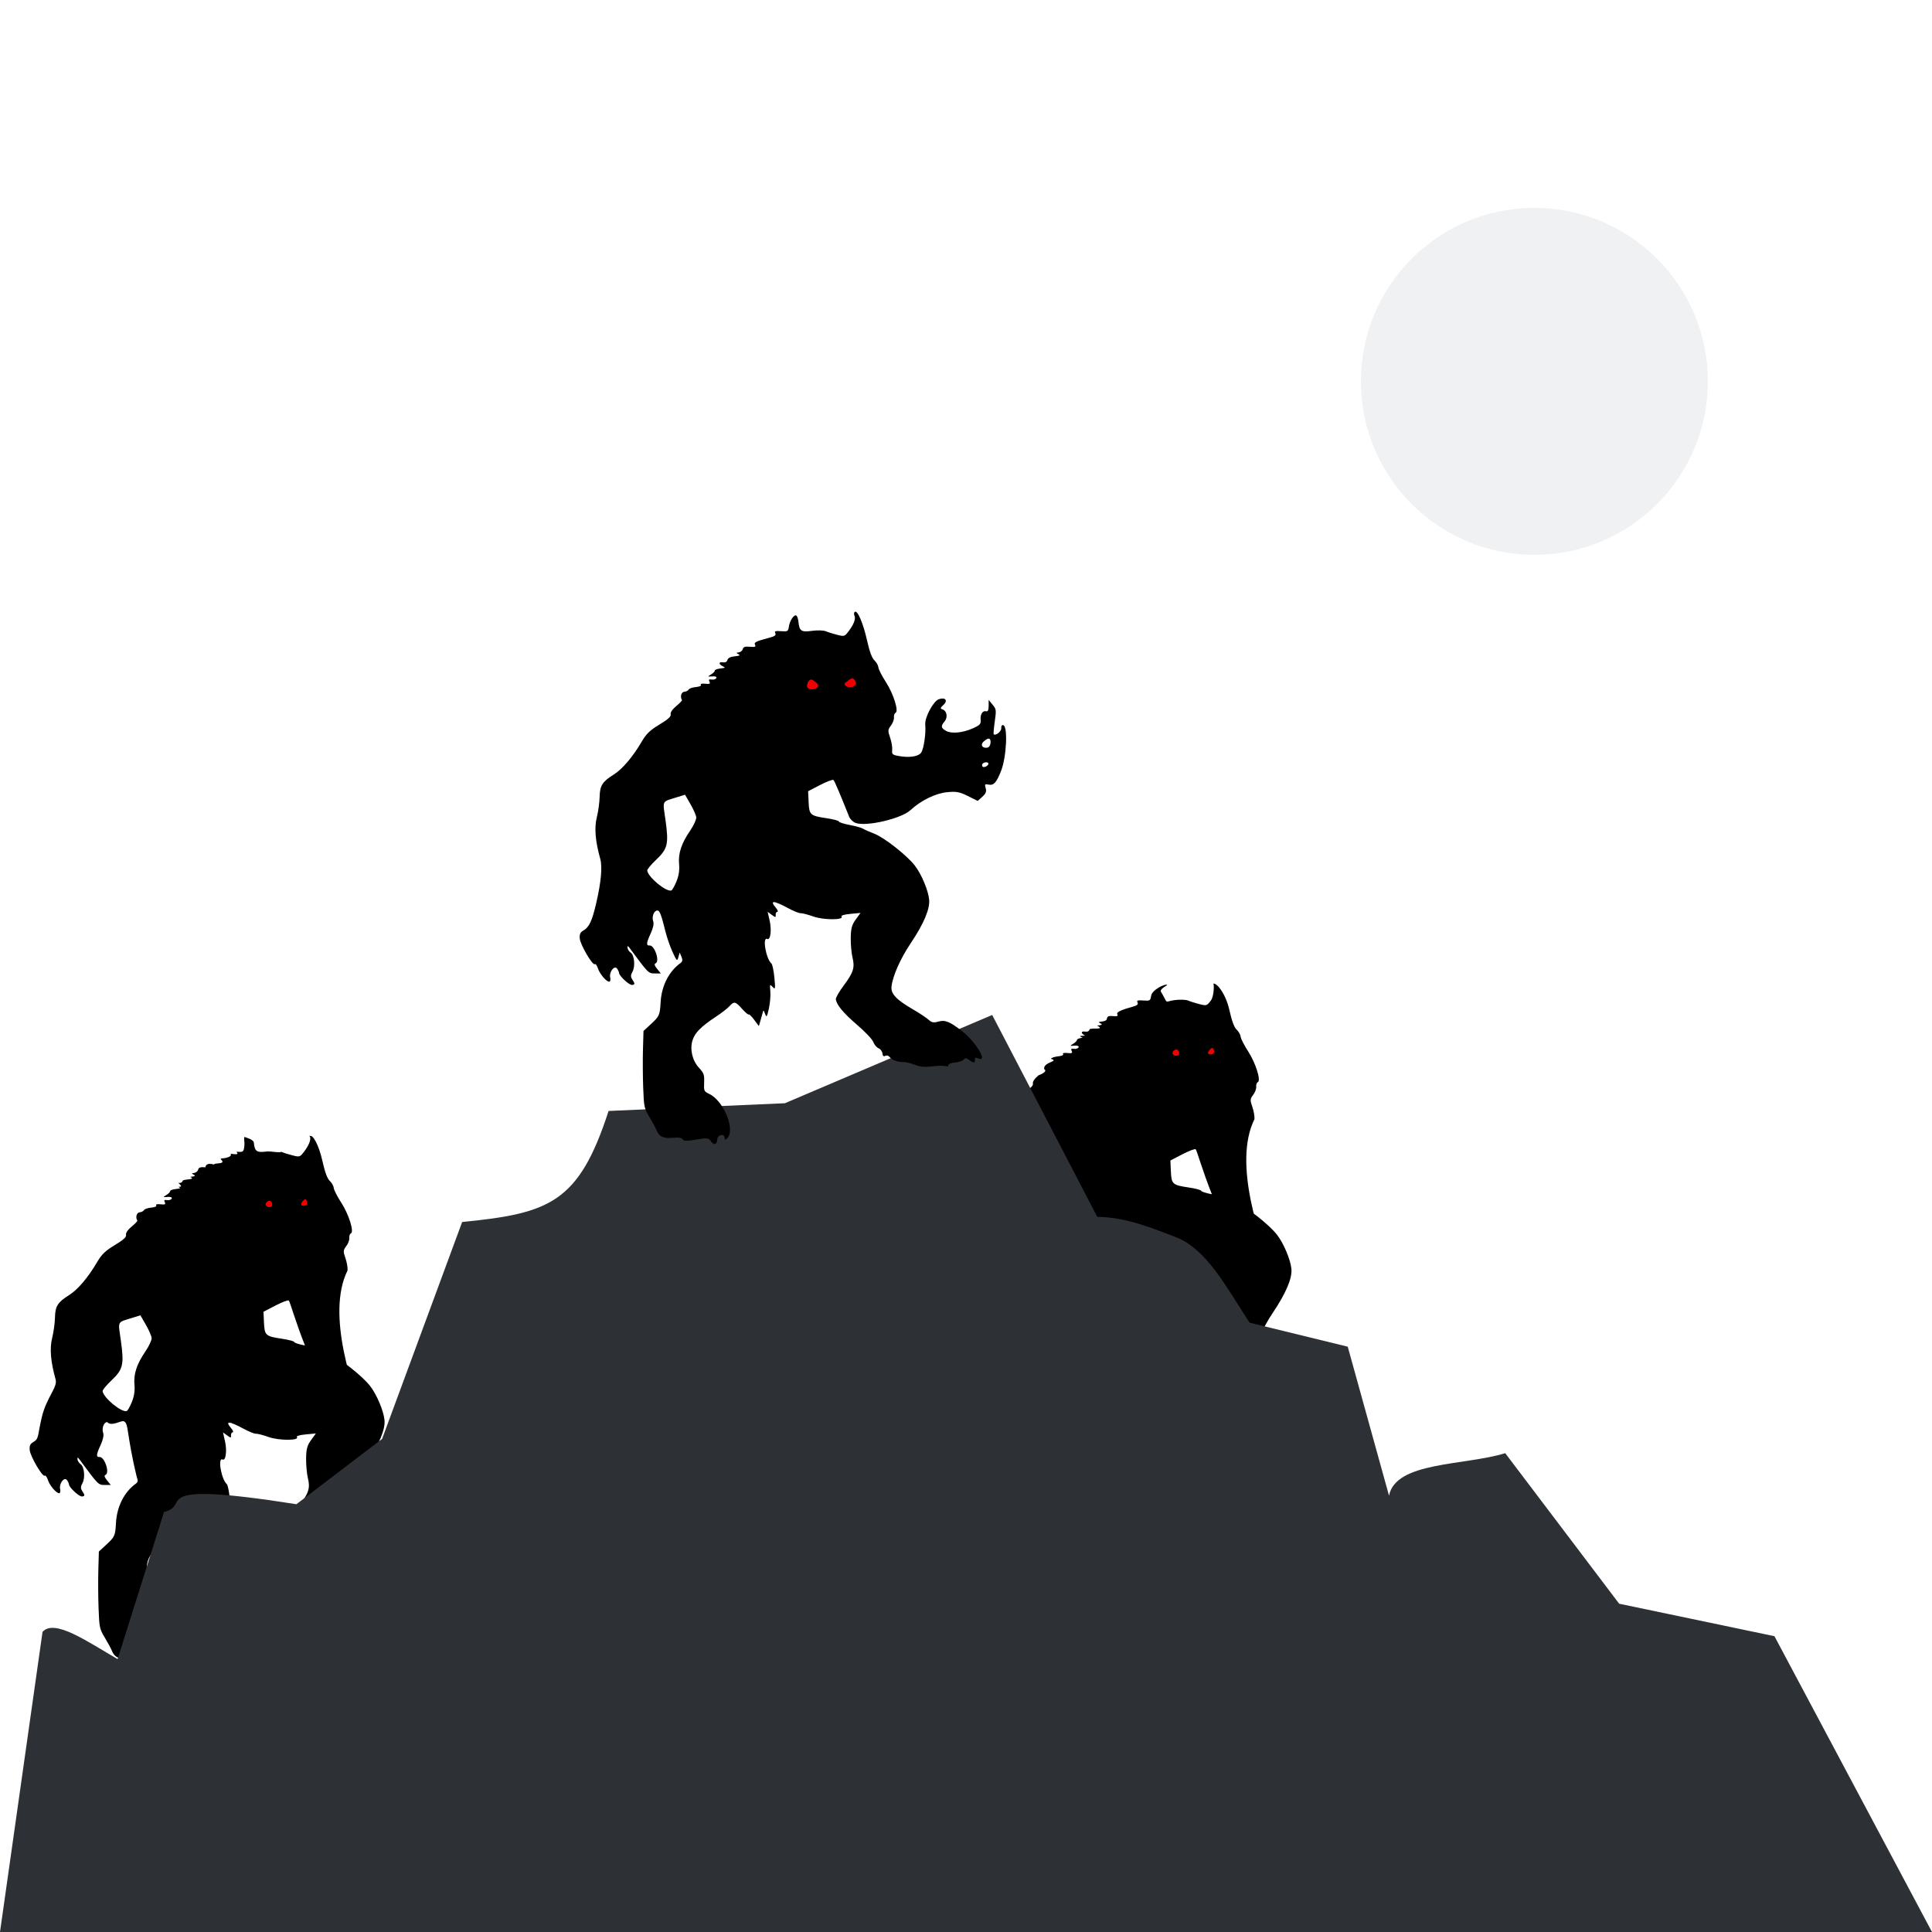
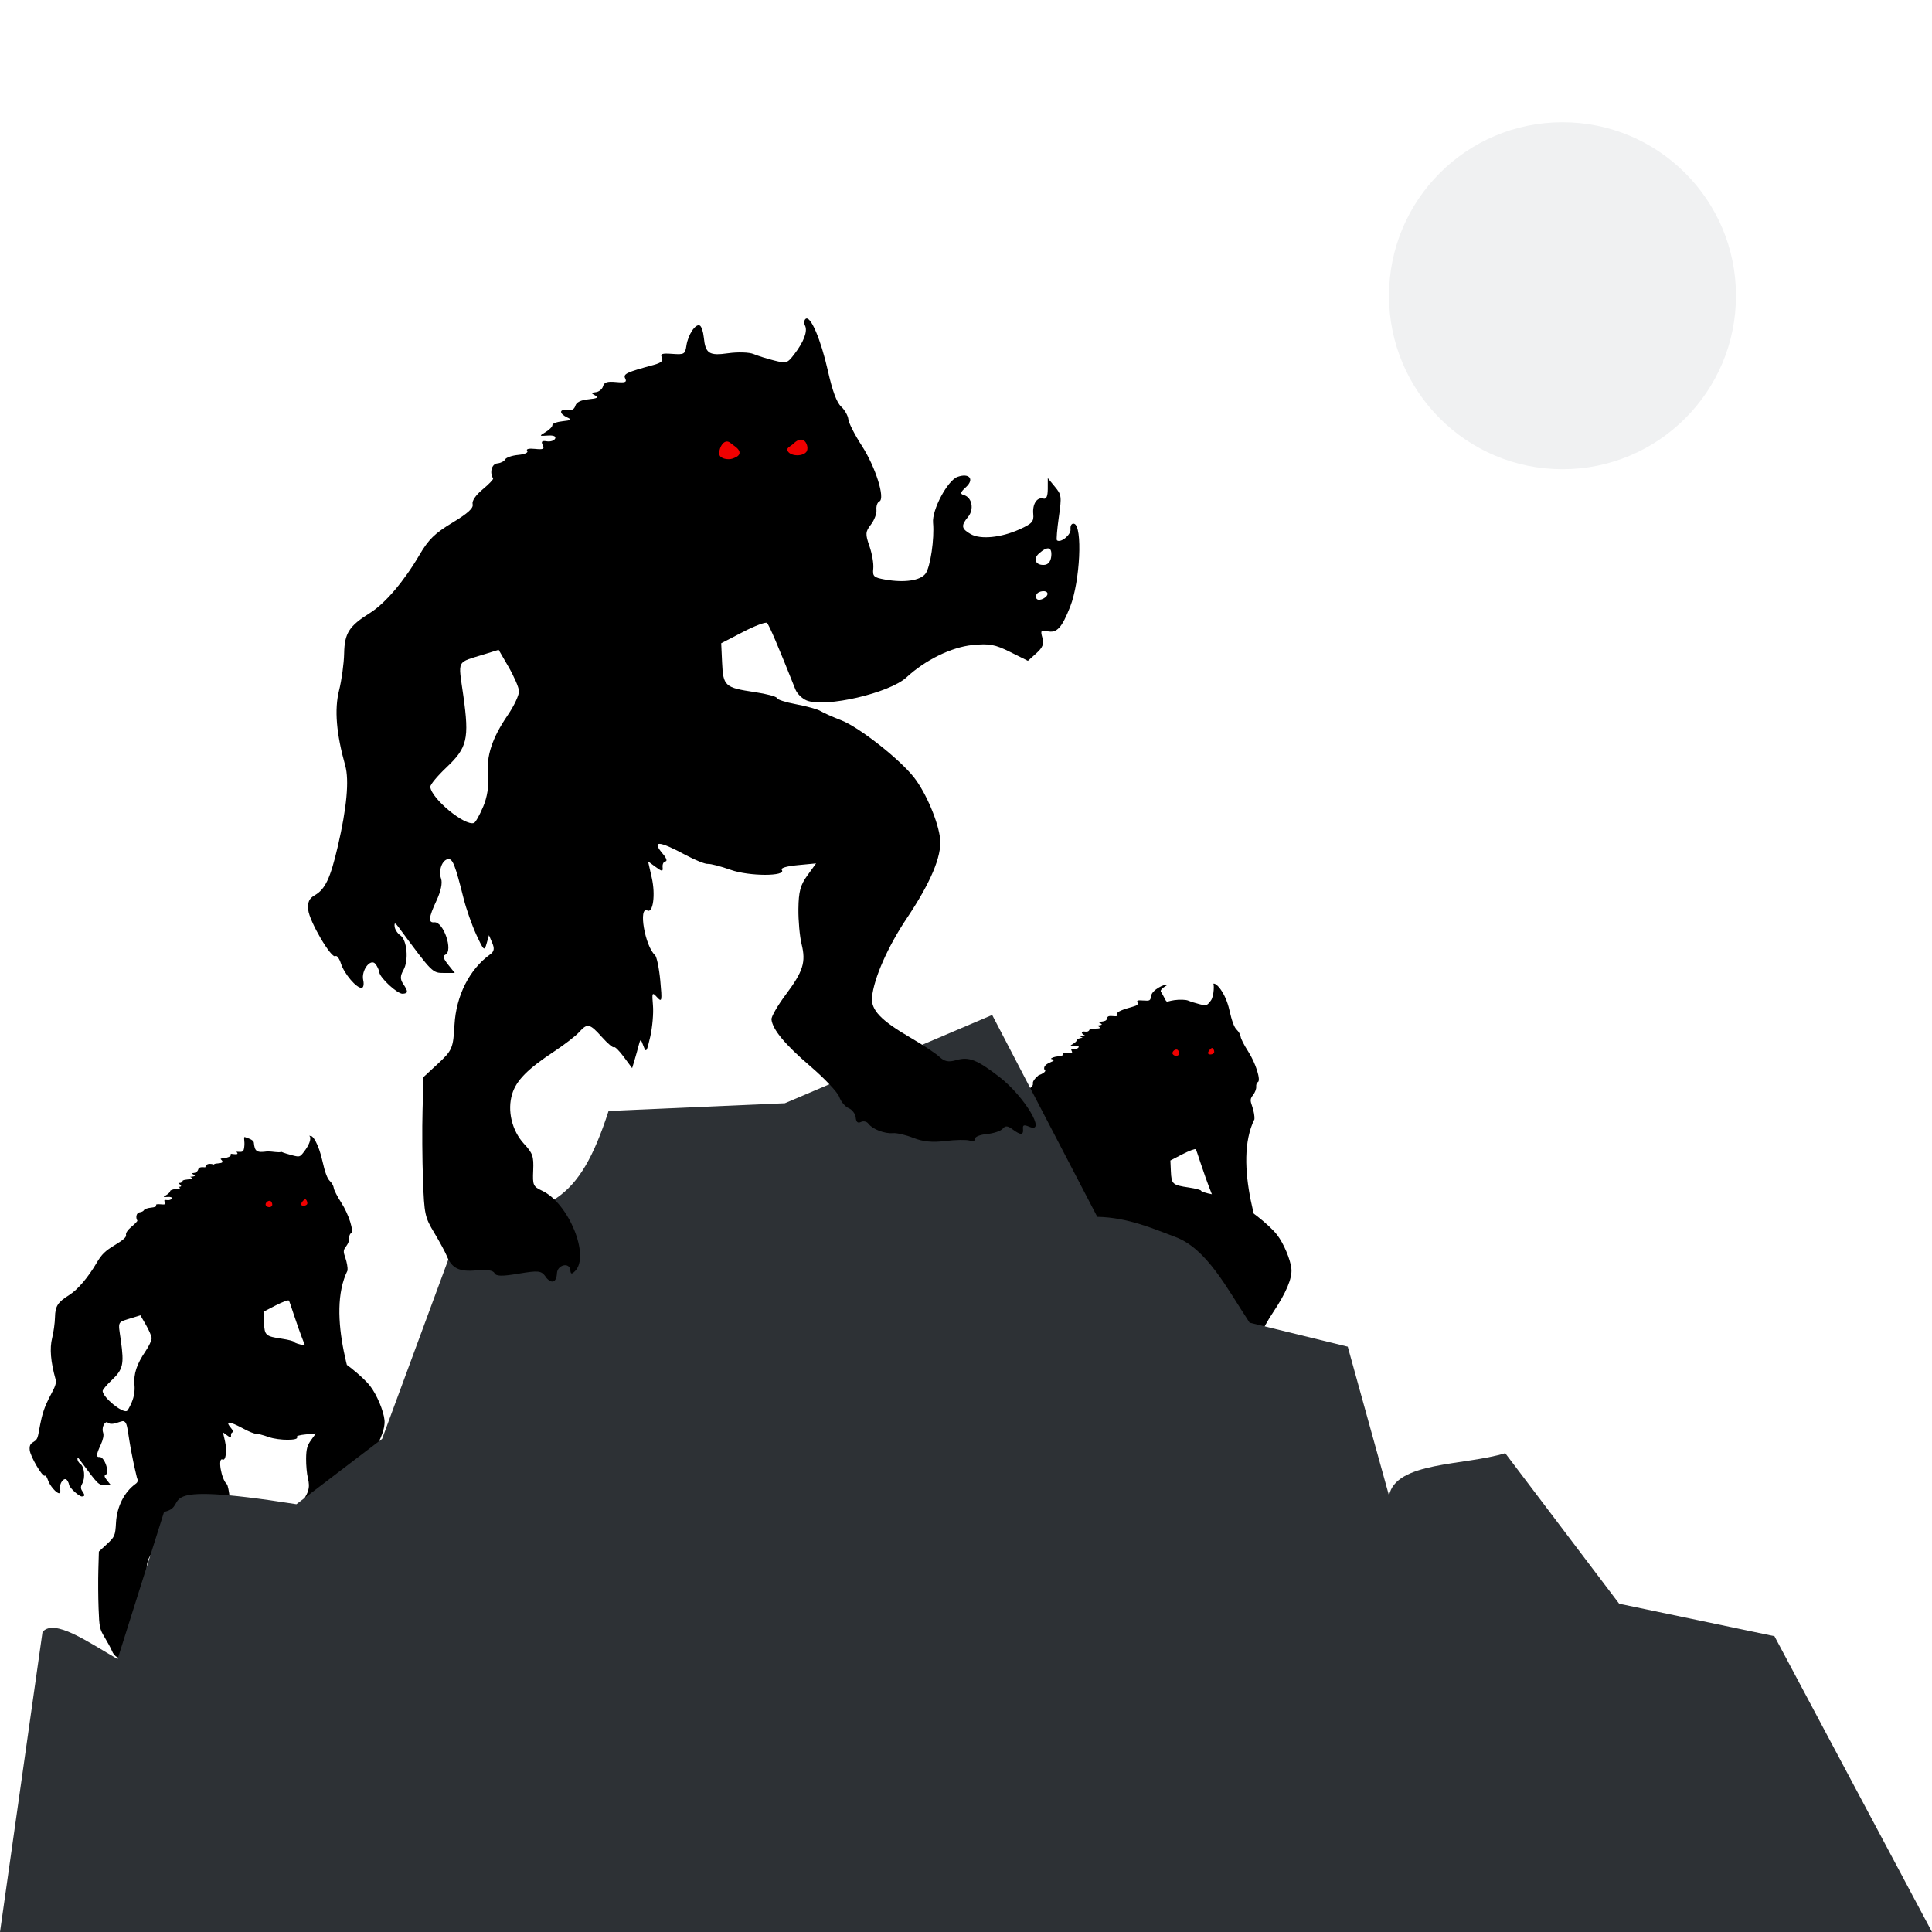
<svg xmlns="http://www.w3.org/2000/svg" width="100mm" height="100mm" viewBox="0 0 100 100" version="1.1" id="svg5686">
  <defs id="defs5680" />
  <g id="layer1" transform="translate(0,-197)" style="display:none">
    <rect style="fill:#6c757d;fill-opacity:1;stroke:none;stroke-width:0.5;stroke-linecap:round;stroke-linejoin:bevel;stroke-miterlimit:4;stroke-dasharray:none;stroke-opacity:1;paint-order:normal" id="rect5688" width="100" height="100" x="0" y="197" />
  </g>
  <g id="layer14" style="display:inline">
    <g id="g6340" transform="translate(-4.034896,4.431771)">
      <rect y="57.067" x="16.787" height="1.587" width="3.77" id="rect6268-6" style="fill:#f00000;fill-opacity:1;stroke:none;stroke-width:0.5;stroke-linecap:round;stroke-linejoin:bevel;stroke-miterlimit:4;stroke-dasharray:none;stroke-opacity:1;paint-order:normal" />
      <path id="path6266-4" d="m 12.643,81.579 c -0.128,-0.168 -0.202,-0.175 -0.771,-0.08 -0.479,0.08 -0.644,0.076 -0.69,-0.016 -0.04,-0.08 -0.217,-0.107 -0.519,-0.078 -0.487,0.046 -0.703,-0.059 -0.844,-0.41 -0.045,-0.111 -0.208,-0.412 -0.362,-0.668 -0.266,-0.442 -0.283,-0.522 -0.32,-1.508 -0.022,-0.573 -0.027,-1.469 -0.012,-1.992 l 0.027,-0.951 0.401,-0.371 c 0.422,-0.39 0.448,-0.45 0.486,-1.126 0.047,-0.833 0.429,-1.586 1.019,-2.011 0.116,-0.084 0.131,-0.166 0.061,-0.331 -0.558,-2.296 -0.405,-2.81 -0.686,-2.906 -0.133,-0.046 -0.636,0.293 -0.854,0.042 -0.174,0.016 -0.288,0.331 -0.204,0.561 0.043,0.119 -0.007,0.358 -0.132,0.627 -0.227,0.487 -0.241,0.638 -0.06,0.621 0.26,-0.025 0.548,0.822 0.314,0.925 -0.08,0.035 -0.059,0.113 0.08,0.286 l 0.19,0.238 -0.306,-7.15e-4 c -0.337,-7.67e-4 -0.327,0.009 -1.297,-1.301 -0.104,-0.141 -0.129,-0.147 -0.119,-0.028 0.007,0.083 0.08,0.196 0.162,0.252 0.195,0.133 0.248,0.717 0.09,0.995 -0.092,0.163 -0.095,0.26 -0.01,0.389 0.15,0.226 0.149,0.273 -0.007,0.288 -0.147,0.014 -0.657,-0.454 -0.674,-0.619 -0.006,-0.06 -0.054,-0.164 -0.107,-0.231 -0.139,-0.18 -0.415,0.181 -0.352,0.46 0.027,0.117 0.007,0.217 -0.044,0.222 -0.145,0.014 -0.499,-0.4 -0.593,-0.695 -0.047,-0.147 -0.119,-0.243 -0.159,-0.213 -0.113,0.085 -0.747,-0.995 -0.778,-1.325 -0.021,-0.222 0.025,-0.324 0.189,-0.418 0.298,-0.172 0.211,-0.32 0.426,-1.243 0.254,-1.088 0.841,-1.583 0.725,-1.997 -0.257,-0.915 -0.314,-1.606 -0.178,-2.148 0.074,-0.295 0.14,-0.774 0.146,-1.063 0.012,-0.584 0.141,-0.785 0.745,-1.163 0.429,-0.269 0.97,-0.905 1.412,-1.66 0.257,-0.439 0.436,-0.614 0.939,-0.918 0.447,-0.27 0.61,-0.418 0.581,-0.529 -0.025,-0.093 0.088,-0.26 0.286,-0.425 0.18,-0.149 0.315,-0.29 0.3,-0.313 -0.107,-0.168 -0.04,-0.415 0.117,-0.43 0.099,-0.009 0.201,-0.061 0.228,-0.115 0.027,-0.054 0.194,-0.112 0.372,-0.128 0.189,-0.018 0.296,-0.066 0.259,-0.116 -0.04,-0.053 0.045,-0.074 0.224,-0.056 0.236,0.024 0.276,0.004 0.22,-0.109 -0.051,-0.104 -0.022,-0.131 0.117,-0.108 0.102,0.017 0.21,-0.018 0.239,-0.076 0.033,-0.066 -0.045,-0.099 -0.208,-0.088 -0.254,0.018 -0.256,0.016 -0.062,-0.102 0.109,-0.066 0.195,-0.155 0.191,-0.198 -0.004,-0.043 0.128,-0.092 0.293,-0.11 0.249,-0.026 0.271,-0.045 0.129,-0.11 0.252,-0.014 0.132,-0.062 0.003,-0.207 0.119,0.019 0.204,-0.026 0.231,-0.124 0.133,-0.078 0.705,-0.039 0.38,-0.188 0.251,-0.025 0.299,-0.053 0.189,-0.11 -0.125,-0.065 -0.123,-0.079 0.017,-0.093 0.09,-0.009 0.184,-0.085 0.207,-0.169 0.033,-0.117 0.119,-0.145 0.371,-0.122 0.024,-0.097 0.081,-0.251 0.458,-0.142 -0.042,-0.111 0.675,0.017 0.346,-0.272 -0.062,-0.055 0.17,-0.047 0.272,-0.075 0.217,-0.059 0.283,-0.118 0.236,-0.213 0.438,0.061 0.377,0.002 0.299,-0.104 0.342,0.025 0.367,0.01 0.404,-0.24 0.047,-0.312 -0.07,-0.573 0.052,-0.513 0.047,0.023 0.429,0.117 0.445,0.279 0.046,0.467 0.15,0.534 0.704,0.456 0.27,-0.001 0.589,0.081 0.72,0.024 0.123,0.052 0.388,0.135 0.59,0.185 0.352,0.088 0.375,0.081 0.573,-0.177 0.275,-0.357 0.39,-0.661 0.31,-0.821 -0.036,-0.072 -0.046,0.035 0,0 0.138,-0.105 0.452,0.392 0.655,1.294 0.129,0.576 0.251,0.904 0.379,1.023 0.103,0.096 0.196,0.26 0.206,0.364 0.01,0.104 0.184,0.446 0.388,0.76 0.392,0.606 0.677,1.514 0.499,1.592 -0.055,0.024 -0.092,0.132 -0.082,0.239 0.01,0.107 -0.061,0.297 -0.159,0.423 -0.158,0.204 -0.163,0.27 -0.042,0.616 0.075,0.213 0.124,0.501 0.11,0.64 -2.259,4.57 5.647,15.651 -2.204,3.884 -0.489,-1.228 -0.779,-2.277 -0.837,-2.328 -0.038,-0.034 -0.349,0.084 -0.69,0.26 l -0.62,0.322 0.025,0.557 c 0.03,0.67 0.08,0.714 0.933,0.841 0.346,0.051 0.631,0.128 0.635,0.17 0.004,0.042 0.253,0.122 0.553,0.178 0.3,0.056 0.613,0.143 0.694,0.193 0.082,0.05 0.351,0.171 0.599,0.267 0.509,0.198 1.672,1.113 2.08,1.637 0.343,0.441 0.699,1.285 0.745,1.766 0.046,0.487 -0.275,1.247 -0.956,2.263 -0.538,0.803 -0.938,1.709 -0.993,2.249 -0.037,0.368 0.249,0.669 1.115,1.173 0.337,0.196 0.701,0.437 0.809,0.537 0.153,0.141 0.26,0.162 0.489,0.096 0.359,-0.103 0.59,-0.012 1.232,0.484 0.713,0.55 1.365,1.638 0.854,1.424 -0.155,-0.065 -0.192,-0.053 -0.181,0.06 0.017,0.183 -0.066,0.187 -0.297,0.015 -0.142,-0.106 -0.209,-0.111 -0.284,-0.02 -0.054,0.065 -0.256,0.134 -0.45,0.152 -0.195,0.018 -0.347,0.079 -0.342,0.136 0.006,0.061 -0.058,0.082 -0.158,0.051 -0.092,-0.028 -0.404,-0.022 -0.693,0.014 -0.37,0.046 -0.639,0.019 -0.914,-0.09 -0.214,-0.085 -0.477,-0.146 -0.584,-0.136 -0.236,0.022 -0.588,-0.113 -0.702,-0.27 -0.046,-0.063 -0.142,-0.085 -0.214,-0.049 -0.09,0.044 -0.137,0.004 -0.149,-0.126 -0.01,-0.105 -0.1,-0.226 -0.201,-0.268 -0.101,-0.042 -0.222,-0.187 -0.27,-0.321 -0.048,-0.134 -0.42,-0.53 -0.829,-0.88 -0.725,-0.621 -1.084,-1.054 -1.111,-1.341 -0.007,-0.078 0.175,-0.394 0.405,-0.702 0.504,-0.675 0.586,-0.934 0.457,-1.453 -0.054,-0.218 -0.095,-0.672 -0.091,-1.008 0.006,-0.494 0.056,-0.678 0.256,-0.956 l 0.249,-0.344 -0.523,0.05 c -0.325,0.031 -0.498,0.082 -0.458,0.137 0.142,0.187 -0.932,0.187 -1.46,-9e-4 -0.284,-0.101 -0.579,-0.178 -0.656,-0.171 -0.077,0.007 -0.36,-0.106 -0.63,-0.251 -0.786,-0.423 -0.996,-0.43 -0.648,-0.022 0.091,0.108 0.12,0.196 0.066,0.201 -0.054,0.005 -0.091,0.078 -0.083,0.162 0.013,0.135 -0.011,0.135 -0.2,-0.004 l -0.215,-0.157 0.106,0.469 c 0.109,0.48 0.037,1.017 -0.125,0.937 -0.268,-0.132 -0.072,1.017 0.217,1.275 0.049,0.044 0.117,0.371 0.151,0.726 0.056,0.588 0.047,0.631 -0.092,0.48 -0.142,-0.155 -0.15,-0.139 -0.118,0.232 0.019,0.219 -0.016,0.621 -0.077,0.893 -0.1,0.443 -0.121,0.471 -0.195,0.269 -0.077,-0.21 -0.086,-0.212 -0.132,-0.034 -0.027,0.105 -0.081,0.298 -0.12,0.429 l -0.071,0.238 -0.241,-0.325 c -0.132,-0.179 -0.259,-0.303 -0.281,-0.276 -0.022,0.027 -0.178,-0.104 -0.346,-0.292 -0.349,-0.389 -0.413,-0.402 -0.653,-0.135 -0.096,0.107 -0.411,0.35 -0.701,0.542 -0.769,0.508 -1.089,0.831 -1.21,1.219 -0.148,0.474 -0.011,1.054 0.338,1.431 0.249,0.27 0.279,0.357 0.262,0.759 -0.018,0.429 -0.004,0.461 0.258,0.584 0.756,0.355 1.373,1.862 0.94,2.296 -0.098,0.098 -0.125,0.093 -0.136,-0.027 -0.022,-0.233 -0.369,-0.154 -0.382,0.087 -0.014,0.278 -0.162,0.321 -0.333,0.097 z m -1.787,-13.436 c 0.12,-0.287 0.167,-0.587 0.139,-0.895 -0.051,-0.562 0.116,-1.072 0.567,-1.732 0.187,-0.273 0.331,-0.586 0.321,-0.695 -0.01,-0.109 -0.145,-0.418 -0.3,-0.686 l -0.281,-0.487 -0.383,0.12 c -0.849,0.266 -0.777,0.128 -0.627,1.198 0.172,1.233 0.113,1.484 -0.486,2.05 -0.259,0.245 -0.466,0.495 -0.46,0.555 0.033,0.339 0.989,1.128 1.251,1.032 0.043,-0.016 0.16,-0.223 0.26,-0.46 z m 9.069,-10.236 c 0.028,-0.033 0.022,-0.118 -0.013,-0.188 -0.048,-0.098 -0.09,-0.1 -0.181,-0.009 -0.065,0.065 -0.114,0.155 -0.11,0.199 0.009,0.092 0.228,0.09 0.304,-0.003 z m -1.797,-0.002 c -0.007,-0.073 -0.048,-0.151 -0.091,-0.172 -0.125,-0.062 -0.317,0.127 -0.236,0.233 0.106,0.14 0.342,0.095 0.327,-0.062 z" style="fill:#000000;stroke-width:0.093" />
    </g>
    <rect style="fill:#f00000;fill-opacity:1;stroke:none;stroke-width:0.5;stroke-linecap:round;stroke-linejoin:bevel;stroke-miterlimit:4;stroke-dasharray:none;stroke-opacity:1;paint-order:normal" id="rect6268-6-3" width="3.77" height="1.587" x="60.228" y="53.51" />
    <path style="fill:#000000;stroke-width:0.093" d="m 55.548,78.18 c -0.128,-0.168 -0.202,-0.175 -0.771,-0.08 -0.479,0.08 -0.644,0.076 -0.69,-0.016 -0.04,-0.08 -0.217,-0.107 -0.519,-0.078 -0.487,0.046 -0.703,-0.059 -0.844,-0.41 -0.045,-0.111 -0.208,-0.412 -0.362,-0.668 -0.266,-0.442 -0.283,-0.522 -0.32,-1.508 -0.022,-0.573 -0.027,-1.469 -0.012,-1.992 l 0.027,-0.951 0.401,-0.371 c 0.422,-0.39 0.448,-0.45 0.486,-1.126 0.047,-0.833 0.429,-1.586 1.019,-2.011 0.116,-0.084 0.131,-0.166 0.061,-0.331 -0.558,-2.296 -0.405,-2.81 -0.686,-2.906 -0.133,-0.046 -0.636,0.293 -0.854,0.042 -0.174,0.016 -0.288,0.331 -0.204,0.561 0.043,0.119 -0.007,0.358 -0.132,0.627 -0.227,0.487 -0.241,0.638 -0.06,0.621 0.26,-0.025 0.548,0.822 0.314,0.925 -0.08,0.035 -0.059,0.113 0.08,0.286 l 0.19,0.238 -0.306,-7.14e-4 c -0.337,-7.68e-4 -0.327,0.009 -1.297,-1.301 -0.104,-0.141 -0.129,-0.147 -0.119,-0.028 0.007,0.083 0.08,0.196 0.162,0.252 0.195,0.133 0.248,0.717 0.09,0.995 -0.092,0.163 -0.095,0.26 -0.01,0.389 0.15,0.226 0.149,0.273 -0.007,0.288 -0.147,0.014 -0.657,-0.454 -0.674,-0.619 -0.006,-0.06 -0.054,-0.164 -0.107,-0.231 -0.139,-0.18 -0.415,0.181 -0.352,0.46 0.027,0.117 0.007,0.217 -0.044,0.222 -0.145,0.014 -0.499,-0.4 -0.593,-0.695 -0.047,-0.147 -0.119,-0.243 -0.159,-0.213 -0.113,0.085 -0.747,-0.995 -0.778,-1.325 -0.021,-0.222 0.025,-0.324 0.189,-0.418 0.298,-0.172 0.211,-0.32 0.426,-1.243 0.254,-1.088 0.841,-1.583 0.725,-1.997 -0.257,-0.915 -0.314,-1.606 -0.178,-2.148 0.074,-0.295 0.14,-0.774 0.146,-1.063 0.012,-0.584 0.141,-0.785 0.745,-1.163 0.429,-0.269 0.97,-0.905 1.412,-1.66 0.257,-0.439 0.436,-0.614 0.939,-0.918 0.447,-0.27 0.61,-0.418 0.581,-0.529 -0.025,-0.093 0.088,-0.26 0.286,-0.425 0.458,-0.174 0.369,-0.295 0.3,-0.313 -0.084,-0.391 0.829,-0.402 0.345,-0.544 0.027,-0.054 0.194,-0.112 0.372,-0.128 0.189,-0.018 0.296,-0.066 0.259,-0.116 -0.04,-0.053 0.045,-0.074 0.224,-0.056 0.236,0.024 0.276,0.004 0.22,-0.109 -0.051,-0.104 -0.022,-0.131 0.117,-0.108 0.102,0.017 0.21,-0.018 0.239,-0.076 0.033,-0.066 -0.045,-0.099 -0.208,-0.088 -0.254,0.018 -0.256,0.016 -0.062,-0.102 0.109,-0.066 0.195,-0.155 0.191,-0.198 -0.004,-0.043 0.128,-0.092 0.293,-0.11 -0.32,-0.132 0.046,-0.087 0.129,-0.11 -0.232,-0.107 -0.23,-0.244 0.003,-0.207 0.119,0.019 0.204,-0.026 0.231,-0.124 0.104,-0.079 0.838,0.047 0.38,-0.188 0.251,-0.025 0.299,-0.053 0.189,-0.11 -0.125,-0.065 -0.123,-0.079 0.017,-0.093 0.09,-0.009 0.27,-0.036 0.294,-0.119 0.033,-0.117 0.032,-0.194 0.284,-0.171 0.266,0.024 0.316,0.005 0.264,-0.101 -0.063,-0.131 0.364,-0.26 0.813,-0.388 0.217,-0.059 0.283,-0.118 0.236,-0.213 -0.053,-0.107 0.001,-0.126 0.299,-0.104 0.342,0.025 0.367,0.01 0.404,-0.24 0.047,-0.312 0.705,-0.631 0.827,-0.571 0.047,0.023 -0.346,0.175 -0.33,0.337 0.418,0.697 0.15,0.534 0.704,0.456 0.273,-0.039 0.597,-0.028 0.72,0.024 0.123,0.052 0.388,0.135 0.59,0.185 0.352,0.088 0.375,0.081 0.573,-0.177 0.191,-0.235 0.181,-0.962 0.124,-0.875 0.138,-0.105 0.638,0.446 0.841,1.348 0.129,0.576 0.251,0.904 0.379,1.023 0.103,0.096 0.196,0.26 0.206,0.364 0.01,0.104 0.184,0.446 0.388,0.76 0.392,0.606 0.677,1.514 0.499,1.592 -0.055,0.024 -0.092,0.132 -0.082,0.239 0.01,0.107 -0.061,0.297 -0.159,0.423 -0.158,0.204 -0.163,0.27 -0.042,0.616 0.075,0.213 0.124,0.501 0.11,0.64 -2.259,4.57 5.647,15.651 -2.204,3.884 -0.489,-1.228 -0.779,-2.277 -0.837,-2.328 -0.038,-0.034 -0.349,0.084 -0.69,0.26 l -0.62,0.322 0.025,0.557 c 0.03,0.67 0.08,0.714 0.933,0.841 0.346,0.051 0.631,0.128 0.635,0.17 0.004,0.042 0.253,0.122 0.553,0.178 0.3,0.056 0.613,0.143 0.694,0.193 0.082,0.05 0.351,0.171 0.599,0.267 0.509,0.198 1.672,1.113 2.08,1.637 0.343,0.441 0.699,1.285 0.745,1.766 0.046,0.487 -0.275,1.247 -0.956,2.263 -0.538,0.803 -0.938,1.709 -0.993,2.249 -0.037,0.368 0.249,0.669 1.115,1.173 0.337,0.196 0.701,0.437 0.809,0.537 0.153,0.141 0.26,0.162 0.489,0.096 0.359,-0.103 0.59,-0.012 1.232,0.484 0.713,0.55 1.365,1.638 0.854,1.424 -0.155,-0.065 -0.192,-0.053 -0.181,0.06 0.017,0.183 -0.066,0.187 -0.297,0.015 -0.142,-0.106 -0.209,-0.111 -0.284,-0.02 -0.054,0.065 -0.256,0.134 -0.45,0.152 -0.195,0.018 -0.347,0.079 -0.342,0.136 0.006,0.061 -0.058,0.082 -0.158,0.051 -0.092,-0.028 -0.404,-0.022 -0.693,0.014 -0.37,0.046 -0.639,0.019 -0.914,-0.09 -0.214,-0.085 -0.477,-0.146 -0.584,-0.136 -0.236,0.022 -0.588,-0.113 -0.702,-0.27 -0.046,-0.063 -0.142,-0.085 -0.214,-0.049 -0.09,0.044 -0.137,0.004 -0.149,-0.126 -0.01,-0.105 -0.1,-0.226 -0.201,-0.268 -0.101,-0.042 -0.222,-0.187 -0.27,-0.321 -0.048,-0.134 -0.42,-0.53 -0.829,-0.88 -0.725,-0.621 -1.084,-1.054 -1.111,-1.341 -0.007,-0.078 0.175,-0.394 0.405,-0.702 0.504,-0.675 0.586,-0.934 0.457,-1.453 -0.054,-0.218 -0.095,-0.672 -0.091,-1.008 0.006,-0.494 0.056,-0.678 0.256,-0.956 l 0.249,-0.344 -0.523,0.05 c -0.325,0.031 -0.498,0.082 -0.458,0.137 0.142,0.187 -0.932,0.187 -1.46,-9e-4 -0.284,-0.101 -0.579,-0.178 -0.656,-0.171 -0.077,0.007 -0.36,-0.106 -0.63,-0.251 -0.786,-0.423 -0.996,-0.43 -0.648,-0.022 0.091,0.108 0.12,0.196 0.066,0.201 -0.054,0.005 -0.091,0.078 -0.083,0.162 0.013,0.135 -0.011,0.135 -0.2,-0.004 l -0.215,-0.157 0.106,0.469 c 0.109,0.48 0.037,1.017 -0.125,0.937 -0.268,-0.132 -0.072,1.017 0.217,1.275 0.049,0.044 0.117,0.371 0.151,0.726 0.056,0.588 0.047,0.631 -0.092,0.48 -0.142,-0.155 -0.15,-0.139 -0.118,0.232 0.019,0.219 -0.016,0.621 -0.077,0.893 -0.1,0.443 -0.121,0.471 -0.195,0.269 -0.077,-0.21 -0.086,-0.212 -0.132,-0.034 -0.027,0.105 -0.081,0.298 -0.12,0.429 l -0.071,0.238 -0.241,-0.325 c -0.132,-0.179 -0.259,-0.303 -0.281,-0.276 -0.022,0.027 -0.178,-0.104 -0.346,-0.292 -0.349,-0.389 -0.413,-0.402 -0.653,-0.135 -0.096,0.107 -0.411,0.35 -0.701,0.542 -0.769,0.508 -1.089,0.831 -1.21,1.219 -0.148,0.474 -0.011,1.054 0.338,1.431 0.249,0.27 0.279,0.357 0.262,0.759 -0.018,0.429 -0.004,0.461 0.258,0.584 0.756,0.355 1.373,1.862 0.94,2.296 -0.098,0.098 -0.125,0.093 -0.136,-0.027 -0.022,-0.233 -0.369,-0.154 -0.382,0.087 -0.014,0.278 -0.162,0.321 -0.333,0.097 z m -1.787,-13.436 c 0.12,-0.287 0.167,-0.587 0.139,-0.895 -0.051,-0.562 0.116,-1.072 0.567,-1.732 0.187,-0.273 0.331,-0.586 0.321,-0.695 -0.01,-0.109 -0.145,-0.418 -0.3,-0.686 l -0.281,-0.487 -0.383,0.12 c -0.849,0.266 -0.777,0.128 -0.627,1.198 0.172,1.233 0.113,1.484 -0.486,2.05 -0.259,0.245 -0.466,0.495 -0.46,0.555 0.033,0.339 0.989,1.128 1.251,1.032 0.043,-0.016 0.16,-0.223 0.26,-0.46 z m 9.069,-10.236 c 0.028,-0.033 0.022,-0.118 -0.013,-0.188 -0.048,-0.098 -0.09,-0.1 -0.181,-0.009 -0.065,0.065 -0.114,0.155 -0.11,0.199 0.009,0.092 0.228,0.09 0.304,-0.003 z m -1.797,-0.002 c -0.007,-0.073 -0.048,-0.151 -0.091,-0.172 -0.125,-0.062 -0.317,0.127 -0.236,0.233 0.106,0.14 0.342,0.095 0.327,-0.062 z" id="path6266-4-7" />
  </g>
  <g id="layer11" style="display:inline">
    <path style="fill:#2d3135;fill-opacity:1;stroke:none;stroke-width:0.265px;stroke-linecap:butt;stroke-linejoin:miter;stroke-opacity:1" d="m 0,100 v 0 L 2.201,84.468 c 0.614,-0.707 2.347,0.518 3.886,1.407 L 8.492,78.255 C 9.978,77.928 7.36,76.601 15.342,77.858 l 4.436,-3.382 4.143,-11.225 c 4.51,-0.45 6.034,-0.975 7.579,-5.748 l 9.125,-0.4 10.73,-4.569 5.44,10.449 c 1.605,0.026 2.991,0.655 4.029,1.038 1.638,0.605 2.665,2.635 3.855,4.441 l 5.08,1.242 2.137,7.712 c 0.342,-1.773 3.885,-1.545 6.014,-2.2 l 5.898,7.792 8.037,1.681 L 100,100 v 0 z" id="path6247" />
  </g>
  <g id="layer13">
-     <rect style="fill:#f00000;fill-opacity:1;stroke:none;stroke-width:0.5;stroke-linecap:round;stroke-linejoin:bevel;stroke-miterlimit:4;stroke-dasharray:none;stroke-opacity:1;paint-order:normal" id="rect6268" width="3.77" height="1.587" x="41.242" y="34.582" />
-     <path style="fill:#000000;stroke-width:0.093" d="m 36.798,59.066 c -0.128,-0.168 -0.202,-0.175 -0.771,-0.08 -0.479,0.08 -0.644,0.076 -0.69,-0.016 -0.04,-0.08 -0.217,-0.107 -0.519,-0.078 -0.487,0.046 -0.703,-0.059 -0.844,-0.41 -0.045,-0.111 -0.208,-0.412 -0.362,-0.668 -0.266,-0.442 -0.283,-0.522 -0.32,-1.508 -0.022,-0.573 -0.027,-1.469 -0.012,-1.992 l 0.027,-0.951 0.401,-0.371 c 0.422,-0.39 0.448,-0.45 0.486,-1.126 0.047,-0.833 0.429,-1.586 1.019,-2.011 0.116,-0.084 0.131,-0.166 0.061,-0.331 l -0.093,-0.219 -0.068,0.238 c -0.064,0.225 -0.08,0.21 -0.295,-0.253 -0.125,-0.27 -0.289,-0.737 -0.364,-1.038 -0.239,-0.951 -0.311,-1.136 -0.439,-1.124 -0.174,0.016 -0.288,0.331 -0.204,0.561 0.044,0.119 -0.007,0.358 -0.132,0.627 -0.227,0.487 -0.241,0.638 -0.06,0.621 0.26,-0.025 0.548,0.822 0.314,0.925 -0.08,0.035 -0.059,0.113 0.08,0.286 l 0.19,0.238 -0.306,-7.02e-4 c -0.337,-7.71e-4 -0.327,0.009 -1.297,-1.301 -0.104,-0.141 -0.129,-0.147 -0.119,-0.028 0.007,0.083 0.08,0.196 0.162,0.252 0.195,0.133 0.248,0.717 0.09,0.995 -0.093,0.163 -0.095,0.26 -0.01,0.389 0.15,0.226 0.149,0.273 -0.007,0.288 -0.147,0.014 -0.657,-0.454 -0.674,-0.619 -0.006,-0.06 -0.054,-0.164 -0.107,-0.231 -0.139,-0.18 -0.415,0.181 -0.352,0.46 0.027,0.117 0.007,0.217 -0.044,0.222 -0.145,0.014 -0.499,-0.4 -0.593,-0.695 -0.047,-0.147 -0.119,-0.243 -0.159,-0.213 -0.113,0.085 -0.747,-0.995 -0.778,-1.325 -0.021,-0.222 0.025,-0.324 0.189,-0.418 0.298,-0.172 0.445,-0.484 0.66,-1.406 0.254,-1.088 0.327,-1.887 0.211,-2.301 -0.257,-0.915 -0.314,-1.606 -0.178,-2.148 0.074,-0.295 0.14,-0.774 0.146,-1.063 0.012,-0.584 0.141,-0.785 0.745,-1.163 0.429,-0.269 0.97,-0.905 1.412,-1.66 0.257,-0.439 0.436,-0.614 0.939,-0.918 0.447,-0.27 0.61,-0.418 0.581,-0.529 -0.025,-0.093 0.088,-0.26 0.286,-0.425 0.18,-0.149 0.315,-0.29 0.3,-0.313 -0.107,-0.168 -0.04,-0.415 0.117,-0.43 0.099,-0.009 0.201,-0.061 0.228,-0.115 0.027,-0.054 0.194,-0.112 0.372,-0.128 0.189,-0.018 0.296,-0.066 0.259,-0.116 -0.04,-0.053 0.045,-0.074 0.224,-0.056 0.236,0.024 0.276,0.004 0.22,-0.109 -0.052,-0.104 -0.022,-0.131 0.117,-0.108 0.102,0.017 0.21,-0.018 0.239,-0.076 0.033,-0.066 -0.045,-0.099 -0.208,-0.088 -0.254,0.018 -0.256,0.016 -0.062,-0.102 0.109,-0.066 0.195,-0.155 0.191,-0.198 -0.004,-0.043 0.128,-0.092 0.293,-0.11 0.249,-0.026 0.271,-0.045 0.129,-0.11 -0.232,-0.107 -0.23,-0.244 0.003,-0.207 0.119,0.019 0.204,-0.026 0.231,-0.124 0.029,-0.103 0.156,-0.166 0.38,-0.188 0.251,-0.025 0.299,-0.053 0.189,-0.11 -0.125,-0.065 -0.123,-0.079 0.017,-0.093 0.09,-0.009 0.184,-0.085 0.207,-0.169 0.033,-0.117 0.119,-0.145 0.371,-0.122 0.266,0.024 0.316,0.005 0.264,-0.101 -0.065,-0.131 0.03,-0.176 0.813,-0.388 0.217,-0.059 0.283,-0.118 0.236,-0.213 -0.053,-0.107 0.001,-0.126 0.299,-0.104 0.342,0.025 0.367,0.01 0.404,-0.24 0.047,-0.312 0.261,-0.631 0.382,-0.571 0.047,0.023 0.098,0.175 0.114,0.337 0.046,0.467 0.15,0.534 0.704,0.456 0.273,-0.039 0.597,-0.028 0.72,0.024 0.123,0.052 0.388,0.135 0.59,0.185 0.352,0.088 0.375,0.081 0.573,-0.177 0.275,-0.357 0.39,-0.661 0.31,-0.821 -0.036,-0.072 -0.027,-0.16 0.019,-0.194 0.138,-0.105 0.433,0.586 0.636,1.488 0.129,0.576 0.251,0.904 0.379,1.023 0.103,0.096 0.196,0.26 0.206,0.364 0.01,0.104 0.184,0.446 0.388,0.76 0.392,0.606 0.677,1.514 0.499,1.592 -0.055,0.024 -0.092,0.132 -0.082,0.239 0.01,0.107 -0.061,0.297 -0.159,0.423 -0.158,0.204 -0.163,0.27 -0.042,0.616 0.075,0.213 0.124,0.501 0.11,0.64 -0.023,0.227 0.011,0.258 0.34,0.317 0.549,0.098 1.011,0.029 1.157,-0.172 0.137,-0.189 0.257,-1.001 0.214,-1.452 -0.035,-0.37 0.414,-1.213 0.7,-1.315 0.338,-0.119 0.49,0.066 0.241,0.294 -0.161,0.148 -0.174,0.195 -0.061,0.226 0.235,0.066 0.302,0.407 0.123,0.624 -0.208,0.251 -0.194,0.341 0.074,0.494 0.282,0.16 0.864,0.103 1.395,-0.135 0.36,-0.162 0.415,-0.223 0.395,-0.438 -0.027,-0.288 0.107,-0.493 0.289,-0.442 0.085,0.024 0.125,-0.066 0.126,-0.276 l 4.03e-4,-0.311 0.202,0.245 c 0.193,0.234 0.198,0.274 0.113,0.875 -0.049,0.346 -0.073,0.642 -0.054,0.658 0.106,0.088 0.405,-0.154 0.39,-0.315 -0.01,-0.108 0.032,-0.174 0.102,-0.158 0.248,0.059 0.172,1.652 -0.113,2.375 -0.24,0.608 -0.382,0.76 -0.654,0.701 -0.183,-0.04 -0.2,-0.017 -0.141,0.185 0.051,0.176 0.01,0.281 -0.173,0.446 l -0.24,0.215 -0.51,-0.254 c -0.432,-0.215 -0.597,-0.245 -1.073,-0.198 -0.603,0.06 -1.351,0.426 -1.893,0.927 -0.486,0.449 -2.318,0.873 -2.854,0.661 -0.129,-0.051 -0.275,-0.194 -0.324,-0.318 -0.489,-1.228 -0.755,-1.851 -0.813,-1.902 -0.038,-0.034 -0.349,0.084 -0.69,0.26 l -0.62,0.322 0.025,0.557 c 0.03,0.67 0.079,0.714 0.933,0.841 0.346,0.051 0.631,0.128 0.635,0.17 0.004,0.042 0.253,0.122 0.553,0.178 0.3,0.056 0.613,0.143 0.694,0.193 0.082,0.05 0.351,0.171 0.599,0.267 0.51,0.198 1.672,1.113 2.08,1.637 0.343,0.441 0.699,1.285 0.745,1.766 0.046,0.487 -0.275,1.247 -0.956,2.263 -0.539,0.803 -0.938,1.709 -0.993,2.249 -0.037,0.368 0.249,0.669 1.115,1.173 0.337,0.196 0.701,0.437 0.809,0.537 0.153,0.141 0.26,0.162 0.489,0.096 0.359,-0.103 0.59,-0.012 1.232,0.484 0.713,0.55 1.365,1.638 0.854,1.424 -0.155,-0.065 -0.191,-0.053 -0.181,0.06 0.017,0.183 -0.066,0.187 -0.297,0.015 -0.142,-0.106 -0.209,-0.111 -0.284,-0.02 -0.054,0.065 -0.256,0.134 -0.45,0.152 -0.195,0.018 -0.347,0.079 -0.342,0.136 0.006,0.061 -0.058,0.082 -0.158,0.051 -0.092,-0.028 -0.404,-0.022 -0.693,0.014 -0.37,0.046 -0.639,0.019 -0.914,-0.09 -0.214,-0.085 -0.477,-0.146 -0.584,-0.136 -0.236,0.022 -0.588,-0.113 -0.702,-0.27 -0.046,-0.063 -0.142,-0.085 -0.214,-0.049 -0.09,0.044 -0.137,0.004 -0.149,-0.126 -0.01,-0.105 -0.1,-0.226 -0.201,-0.268 -0.101,-0.042 -0.222,-0.187 -0.27,-0.321 -0.048,-0.134 -0.42,-0.53 -0.829,-0.88 -0.725,-0.621 -1.084,-1.054 -1.111,-1.341 -0.007,-0.078 0.175,-0.394 0.405,-0.702 0.504,-0.675 0.586,-0.934 0.457,-1.453 -0.054,-0.218 -0.095,-0.672 -0.091,-1.008 0.006,-0.494 0.056,-0.678 0.256,-0.956 l 0.249,-0.344 -0.523,0.05 c -0.325,0.031 -0.498,0.082 -0.457,0.137 0.142,0.187 -0.932,0.187 -1.46,-9.11e-4 -0.284,-0.101 -0.579,-0.178 -0.656,-0.171 -0.077,0.007 -0.36,-0.106 -0.63,-0.251 -0.786,-0.423 -0.996,-0.43 -0.648,-0.022 0.092,0.108 0.12,0.196 0.066,0.201 -0.054,0.005 -0.091,0.078 -0.083,0.162 0.013,0.135 -0.011,0.135 -0.2,-0.004 l -0.215,-0.157 0.106,0.469 c 0.109,0.48 0.037,1.017 -0.125,0.937 -0.268,-0.132 -0.072,1.017 0.217,1.275 0.049,0.044 0.117,0.371 0.151,0.726 0.056,0.588 0.047,0.631 -0.092,0.48 -0.142,-0.155 -0.15,-0.139 -0.118,0.232 0.019,0.219 -0.016,0.621 -0.077,0.893 -0.1,0.443 -0.121,0.471 -0.195,0.269 -0.077,-0.21 -0.086,-0.212 -0.132,-0.034 -0.027,0.105 -0.081,0.298 -0.12,0.429 l -0.071,0.238 -0.241,-0.325 c -0.132,-0.179 -0.259,-0.303 -0.281,-0.276 -0.022,0.027 -0.178,-0.104 -0.346,-0.292 -0.349,-0.389 -0.413,-0.402 -0.653,-0.135 -0.096,0.107 -0.411,0.35 -0.701,0.542 -0.769,0.508 -1.089,0.831 -1.21,1.219 -0.148,0.474 -0.011,1.054 0.338,1.431 0.249,0.27 0.279,0.357 0.262,0.759 -0.018,0.429 -0.004,0.461 0.258,0.584 0.756,0.355 1.373,1.862 0.94,2.296 -0.098,0.098 -0.125,0.093 -0.136,-0.027 -0.022,-0.233 -0.369,-0.154 -0.382,0.087 -0.014,0.278 -0.162,0.321 -0.333,0.097 z M 35.011,45.629 c 0.12,-0.287 0.167,-0.587 0.139,-0.895 -0.051,-0.562 0.116,-1.072 0.567,-1.732 0.187,-0.273 0.331,-0.586 0.321,-0.695 -0.01,-0.109 -0.145,-0.418 -0.3,-0.686 l -0.281,-0.487 -0.383,0.12 c -0.849,0.266 -0.777,0.128 -0.627,1.198 0.172,1.233 0.113,1.484 -0.486,2.05 -0.259,0.245 -0.466,0.495 -0.46,0.555 0.033,0.339 0.989,1.128 1.251,1.032 0.043,-0.016 0.16,-0.223 0.26,-0.46 z m 16.15,-6.104 c -0.01,-0.106 -0.261,-0.084 -0.316,0.027 -0.023,0.046 -0.016,0.106 0.016,0.132 0.079,0.065 0.309,-0.057 0.3,-0.159 z m 0.108,-1.073 c 0.025,-0.264 -0.107,-0.292 -0.353,-0.074 -0.182,0.161 -0.088,0.349 0.162,0.325 0.106,-0.01 0.177,-0.103 0.191,-0.251 z m -7.089,-3.313 c -0.089,-0.05 -0.199,0.008 -0.29,0.099 -0.065,0.065 -0.204,0.113 -0.172,0.193 0.066,0.167 0.418,0.182 0.537,0.047 0.076,-0.087 0.026,-0.282 -0.075,-0.339 z m -2.082,0.083 c -0.202,-0.177 -0.362,0.182 -0.324,0.332 0.031,0.122 0.26,0.145 0.361,0.113 0.069,-0.022 0.202,-0.069 0.212,-0.156 0.014,-0.127 -0.149,-0.203 -0.25,-0.289 z" id="path6266" />
+     <g id="g828" transform="matrix(1.450602,0,0,1.450602,5.503861,-18.27122)">
+       <rect y="28.01" x="21.668" height="1.587" width="3.77" id="rect6268" style="fill:#f00000;fill-opacity:1;stroke:none;stroke-width:0.5;stroke-linecap:round;stroke-linejoin:bevel;stroke-miterlimit:4;stroke-dasharray:none;stroke-opacity:1;paint-order:normal" />
+       <path id="path6266" d="m 15.671,58.142 c -0.16,-0.209 -0.252,-0.218 -0.962,-0.1 -0.597,0.1 -0.803,0.095 -0.86,-0.02 -0.049,-0.1 -0.271,-0.133 -0.647,-0.097 -0.607,0.057 -0.876,-0.074 -1.053,-0.512 -0.056,-0.138 -0.259,-0.513 -0.451,-0.834 -0.332,-0.551 -0.353,-0.651 -0.399,-1.881 -0.027,-0.714 -0.034,-1.832 -0.016,-2.485 l 0.034,-1.186 0.5,-0.463 c 0.526,-0.487 0.559,-0.562 0.606,-1.405 0.059,-1.039 0.534,-1.978 1.27,-2.508 0.145,-0.104 0.164,-0.207 0.076,-0.412 l -0.116,-0.274 -0.084,0.297 c -0.08,0.28 -0.1,0.262 -0.368,-0.316 -0.156,-0.337 -0.36,-0.919 -0.454,-1.294 -0.297,-1.186 -0.388,-1.417 -0.547,-1.402 -0.217,0.021 -0.36,0.412 -0.255,0.7 0.054,0.149 -0.009,0.447 -0.165,0.782 -0.283,0.607 -0.301,0.796 -0.075,0.774 0.324,-0.031 0.683,1.025 0.392,1.154 -0.1,0.044 -0.073,0.141 0.1,0.357 l 0.237,0.296 -0.382,-8.75e-4 c -0.42,-9.62e-4 -0.408,0.012 -1.617,-1.623 -0.13,-0.175 -0.161,-0.183 -0.149,-0.035 0.009,0.103 0.1,0.245 0.202,0.315 0.243,0.166 0.309,0.894 0.112,1.241 -0.115,0.203 -0.118,0.324 -0.012,0.485 0.187,0.282 0.186,0.341 -0.009,0.359 -0.184,0.017 -0.819,-0.566 -0.841,-0.772 -0.008,-0.074 -0.068,-0.204 -0.133,-0.288 -0.174,-0.224 -0.518,0.226 -0.439,0.574 0.033,0.146 0.009,0.271 -0.054,0.277 -0.181,0.017 -0.622,-0.499 -0.74,-0.867 -0.059,-0.184 -0.148,-0.303 -0.198,-0.266 -0.14,0.106 -0.931,-1.24 -0.97,-1.652 -0.026,-0.277 0.031,-0.404 0.235,-0.522 0.372,-0.214 0.555,-0.603 0.823,-1.754 0.316,-1.357 0.408,-2.353 0.263,-2.869 -0.32,-1.141 -0.391,-2.003 -0.222,-2.678 0.093,-0.368 0.175,-0.965 0.182,-1.325 0.015,-0.728 0.176,-0.979 0.929,-1.45 0.535,-0.335 1.21,-1.128 1.761,-2.07 0.321,-0.548 0.544,-0.766 1.171,-1.145 0.558,-0.337 0.76,-0.522 0.724,-0.66 -0.031,-0.117 0.11,-0.325 0.357,-0.529 0.224,-0.186 0.392,-0.361 0.374,-0.391 -0.134,-0.209 -0.05,-0.517 0.146,-0.536 0.123,-0.012 0.251,-0.076 0.284,-0.143 0.033,-0.067 0.242,-0.139 0.464,-0.16 0.235,-0.022 0.37,-0.083 0.322,-0.145 -0.05,-0.066 0.056,-0.093 0.279,-0.07 0.294,0.03 0.345,0.006 0.274,-0.136 -0.064,-0.129 -0.028,-0.163 0.146,-0.135 0.128,0.021 0.262,-0.022 0.298,-0.095 0.041,-0.083 -0.056,-0.124 -0.259,-0.11 -0.317,0.022 -0.319,0.019 -0.077,-0.127 0.136,-0.082 0.243,-0.194 0.238,-0.247 -0.005,-0.054 0.159,-0.115 0.365,-0.137 0.31,-0.032 0.338,-0.056 0.161,-0.137 -0.289,-0.134 -0.287,-0.305 0.003,-0.258 0.149,0.024 0.254,-0.032 0.289,-0.154 0.036,-0.128 0.195,-0.207 0.473,-0.234 0.313,-0.031 0.373,-0.066 0.236,-0.137 -0.156,-0.081 -0.153,-0.099 0.022,-0.117 0.113,-0.012 0.229,-0.106 0.258,-0.21 0.041,-0.145 0.148,-0.181 0.463,-0.152 0.332,0.03 0.394,0.006 0.329,-0.126 -0.081,-0.163 0.038,-0.22 1.013,-0.484 0.27,-0.073 0.353,-0.148 0.294,-0.265 -0.066,-0.134 0.002,-0.157 0.373,-0.13 0.426,0.031 0.457,0.013 0.504,-0.299 0.059,-0.389 0.325,-0.787 0.477,-0.712 0.058,0.029 0.122,0.218 0.142,0.42 0.058,0.582 0.187,0.666 0.878,0.568 0.34,-0.048 0.744,-0.035 0.897,0.029 0.153,0.064 0.484,0.168 0.736,0.231 0.439,0.11 0.468,0.101 0.715,-0.22 0.343,-0.445 0.486,-0.825 0.387,-1.024 -0.045,-0.09 -0.034,-0.199 0.023,-0.242 0.172,-0.13 0.54,0.731 0.793,1.856 0.161,0.718 0.313,1.127 0.472,1.275 0.129,0.12 0.245,0.324 0.257,0.453 0.012,0.13 0.23,0.556 0.483,0.947 0.489,0.755 0.844,1.887 0.622,1.985 -0.069,0.03 -0.115,0.164 -0.102,0.298 0.013,0.133 -0.076,0.37 -0.198,0.527 -0.197,0.254 -0.203,0.336 -0.052,0.768 0.093,0.266 0.155,0.625 0.137,0.798 -0.029,0.283 0.013,0.322 0.423,0.395 0.685,0.122 1.261,0.037 1.443,-0.214 0.171,-0.235 0.32,-1.248 0.267,-1.811 -0.044,-0.461 0.517,-1.513 0.873,-1.639 0.421,-0.149 0.611,0.083 0.301,0.366 -0.201,0.184 -0.217,0.243 -0.077,0.282 0.293,0.082 0.377,0.507 0.153,0.778 -0.259,0.313 -0.242,0.425 0.093,0.616 0.351,0.2 1.078,0.129 1.74,-0.169 0.449,-0.202 0.518,-0.278 0.492,-0.547 -0.034,-0.359 0.134,-0.615 0.361,-0.551 0.106,0.029 0.156,-0.082 0.157,-0.344 l 5.02e-4,-0.387 0.252,0.306 c 0.241,0.292 0.247,0.341 0.141,1.091 -0.061,0.432 -0.091,0.801 -0.067,0.821 0.132,0.109 0.505,-0.193 0.486,-0.393 -0.013,-0.135 0.04,-0.218 0.127,-0.197 0.309,0.074 0.215,2.061 -0.141,2.962 -0.299,0.758 -0.476,0.948 -0.815,0.874 -0.228,-0.049 -0.249,-0.022 -0.176,0.231 0.064,0.219 0.013,0.35 -0.216,0.556 l -0.3,0.269 -0.636,-0.317 c -0.539,-0.268 -0.744,-0.306 -1.338,-0.247 -0.752,0.075 -1.685,0.531 -2.36,1.155 -0.606,0.56 -2.891,1.089 -3.559,0.824 -0.161,-0.064 -0.343,-0.242 -0.404,-0.396 -0.609,-1.532 -0.941,-2.309 -1.014,-2.372 -0.048,-0.042 -0.435,0.104 -0.86,0.325 l -0.773,0.401 0.032,0.694 c 0.038,0.835 0.099,0.89 1.163,1.049 0.431,0.064 0.787,0.159 0.792,0.212 0.005,0.053 0.315,0.153 0.69,0.222 0.374,0.07 0.764,0.178 0.866,0.241 0.102,0.063 0.438,0.213 0.747,0.333 0.635,0.247 2.085,1.388 2.594,2.041 0.428,0.549 0.872,1.602 0.929,2.203 0.057,0.607 -0.343,1.555 -1.193,2.822 -0.672,1.002 -1.17,2.131 -1.238,2.805 -0.047,0.459 0.31,0.834 1.391,1.462 0.42,0.244 0.874,0.545 1.009,0.669 0.191,0.175 0.325,0.202 0.61,0.12 0.447,-0.128 0.736,-0.015 1.537,0.604 0.888,0.686 1.702,2.043 1.065,1.775 -0.193,-0.081 -0.239,-0.066 -0.225,0.075 0.022,0.228 -0.082,0.233 -0.37,0.019 -0.178,-0.133 -0.26,-0.138 -0.355,-0.025 -0.068,0.082 -0.32,0.167 -0.561,0.19 -0.243,0.023 -0.433,0.098 -0.426,0.169 0.007,0.076 -0.072,0.102 -0.197,0.064 -0.115,-0.035 -0.504,-0.028 -0.864,0.017 -0.462,0.057 -0.797,0.024 -1.14,-0.112 -0.267,-0.106 -0.595,-0.182 -0.728,-0.17 -0.294,0.028 -0.733,-0.141 -0.875,-0.336 -0.057,-0.079 -0.177,-0.106 -0.267,-0.062 -0.112,0.055 -0.171,0.005 -0.186,-0.158 -0.012,-0.131 -0.125,-0.282 -0.251,-0.334 -0.126,-0.053 -0.277,-0.233 -0.336,-0.4 -0.059,-0.168 -0.524,-0.661 -1.033,-1.097 -0.904,-0.774 -1.352,-1.315 -1.386,-1.672 -0.009,-0.098 0.218,-0.491 0.504,-0.875 0.629,-0.841 0.73,-1.165 0.57,-1.812 -0.067,-0.272 -0.118,-0.837 -0.113,-1.257 0.008,-0.615 0.069,-0.846 0.32,-1.192 l 0.31,-0.429 -0.653,0.062 c -0.406,0.038 -0.622,0.103 -0.57,0.17 0.177,0.234 -1.162,0.233 -1.82,-0.001 -0.354,-0.126 -0.722,-0.222 -0.818,-0.213 -0.096,0.009 -0.449,-0.133 -0.785,-0.313 -0.981,-0.528 -1.242,-0.537 -0.808,-0.028 0.114,0.134 0.15,0.244 0.082,0.251 -0.067,0.006 -0.114,0.097 -0.104,0.202 0.016,0.169 -0.013,0.168 -0.25,-0.005 l -0.268,-0.196 0.132,0.585 c 0.136,0.599 0.046,1.268 -0.156,1.168 -0.334,-0.165 -0.09,1.268 0.271,1.591 0.061,0.055 0.146,0.462 0.188,0.906 0.069,0.733 0.059,0.787 -0.114,0.598 -0.177,-0.193 -0.187,-0.173 -0.147,0.29 0.024,0.274 -0.019,0.775 -0.096,1.114 -0.125,0.552 -0.15,0.587 -0.243,0.336 -0.096,-0.262 -0.108,-0.265 -0.165,-0.043 -0.034,0.131 -0.101,0.372 -0.15,0.535 l -0.089,0.297 -0.3,-0.405 c -0.165,-0.223 -0.323,-0.378 -0.351,-0.344 -0.028,0.034 -0.222,-0.13 -0.431,-0.364 -0.435,-0.485 -0.515,-0.502 -0.814,-0.168 -0.119,0.133 -0.513,0.437 -0.874,0.676 -0.958,0.633 -1.358,1.036 -1.509,1.521 -0.184,0.592 -0.013,1.314 0.422,1.785 0.311,0.336 0.348,0.445 0.327,0.946 -0.023,0.534 -0.005,0.575 0.322,0.729 0.942,0.443 1.712,2.322 1.172,2.864 -0.122,0.122 -0.156,0.115 -0.17,-0.034 -0.028,-0.291 -0.46,-0.192 -0.476,0.109 -0.018,0.346 -0.202,0.4 -0.415,0.121 z M 13.444,41.387 c 0.15,-0.358 0.208,-0.732 0.173,-1.116 -0.063,-0.701 0.145,-1.337 0.707,-2.16 0.233,-0.341 0.413,-0.731 0.4,-0.867 -0.013,-0.136 -0.181,-0.521 -0.374,-0.855 L 13.998,35.782 13.521,35.931 c -1.058,0.331 -0.968,0.159 -0.782,1.494 0.215,1.537 0.141,1.85 -0.606,2.556 -0.323,0.305 -0.581,0.617 -0.574,0.692 0.041,0.422 1.234,1.406 1.56,1.287 0.054,-0.02 0.2,-0.278 0.324,-0.574 z m 20.138,-7.612 c -0.012,-0.132 -0.325,-0.105 -0.394,0.034 -0.029,0.058 -0.02,0.132 0.02,0.165 0.098,0.081 0.386,-0.071 0.374,-0.198 z m 0.135,-1.338 c 0.031,-0.33 -0.133,-0.364 -0.44,-0.092 -0.226,0.201 -0.11,0.435 0.202,0.406 0.133,-0.013 0.221,-0.128 0.238,-0.313 z m -8.84,-4.132 c -0.111,-0.062 -0.248,0.01 -0.361,0.123 -0.081,0.081 -0.254,0.141 -0.214,0.241 0.083,0.208 0.522,0.227 0.669,0.059 0.095,-0.109 0.032,-0.352 -0.094,-0.423 z m -2.597,0.104 c -0.252,-0.221 -0.451,0.228 -0.404,0.414 0.039,0.153 0.325,0.181 0.451,0.141 0.086,-0.027 0.252,-0.086 0.265,-0.194 0.018,-0.158 -0.186,-0.253 -0.312,-0.361 z" style="fill:#000000;stroke-width:0.116" />
+     </g>
  </g>
  <g id="layer12">
-     <circle style="fill:#f0f1f2;fill-opacity:1;stroke:none;stroke-width:0.5;stroke-linecap:round;stroke-linejoin:bevel;stroke-miterlimit:4;stroke-dasharray:none;stroke-opacity:1;paint-order:normal" id="path6252" cx="79.419" cy="19.739" r="8.98" />
+     <circle style="fill:#f0f1f2;fill-opacity:1;stroke:none;stroke-width:0.5;stroke-linecap:round;stroke-linejoin:bevel;stroke-miterlimit:4;stroke-dasharray:none;stroke-opacity:1;paint-order:normal" id="path6252" cx="80.874" cy="15.307" r="8.98" />
  </g>
</svg>
